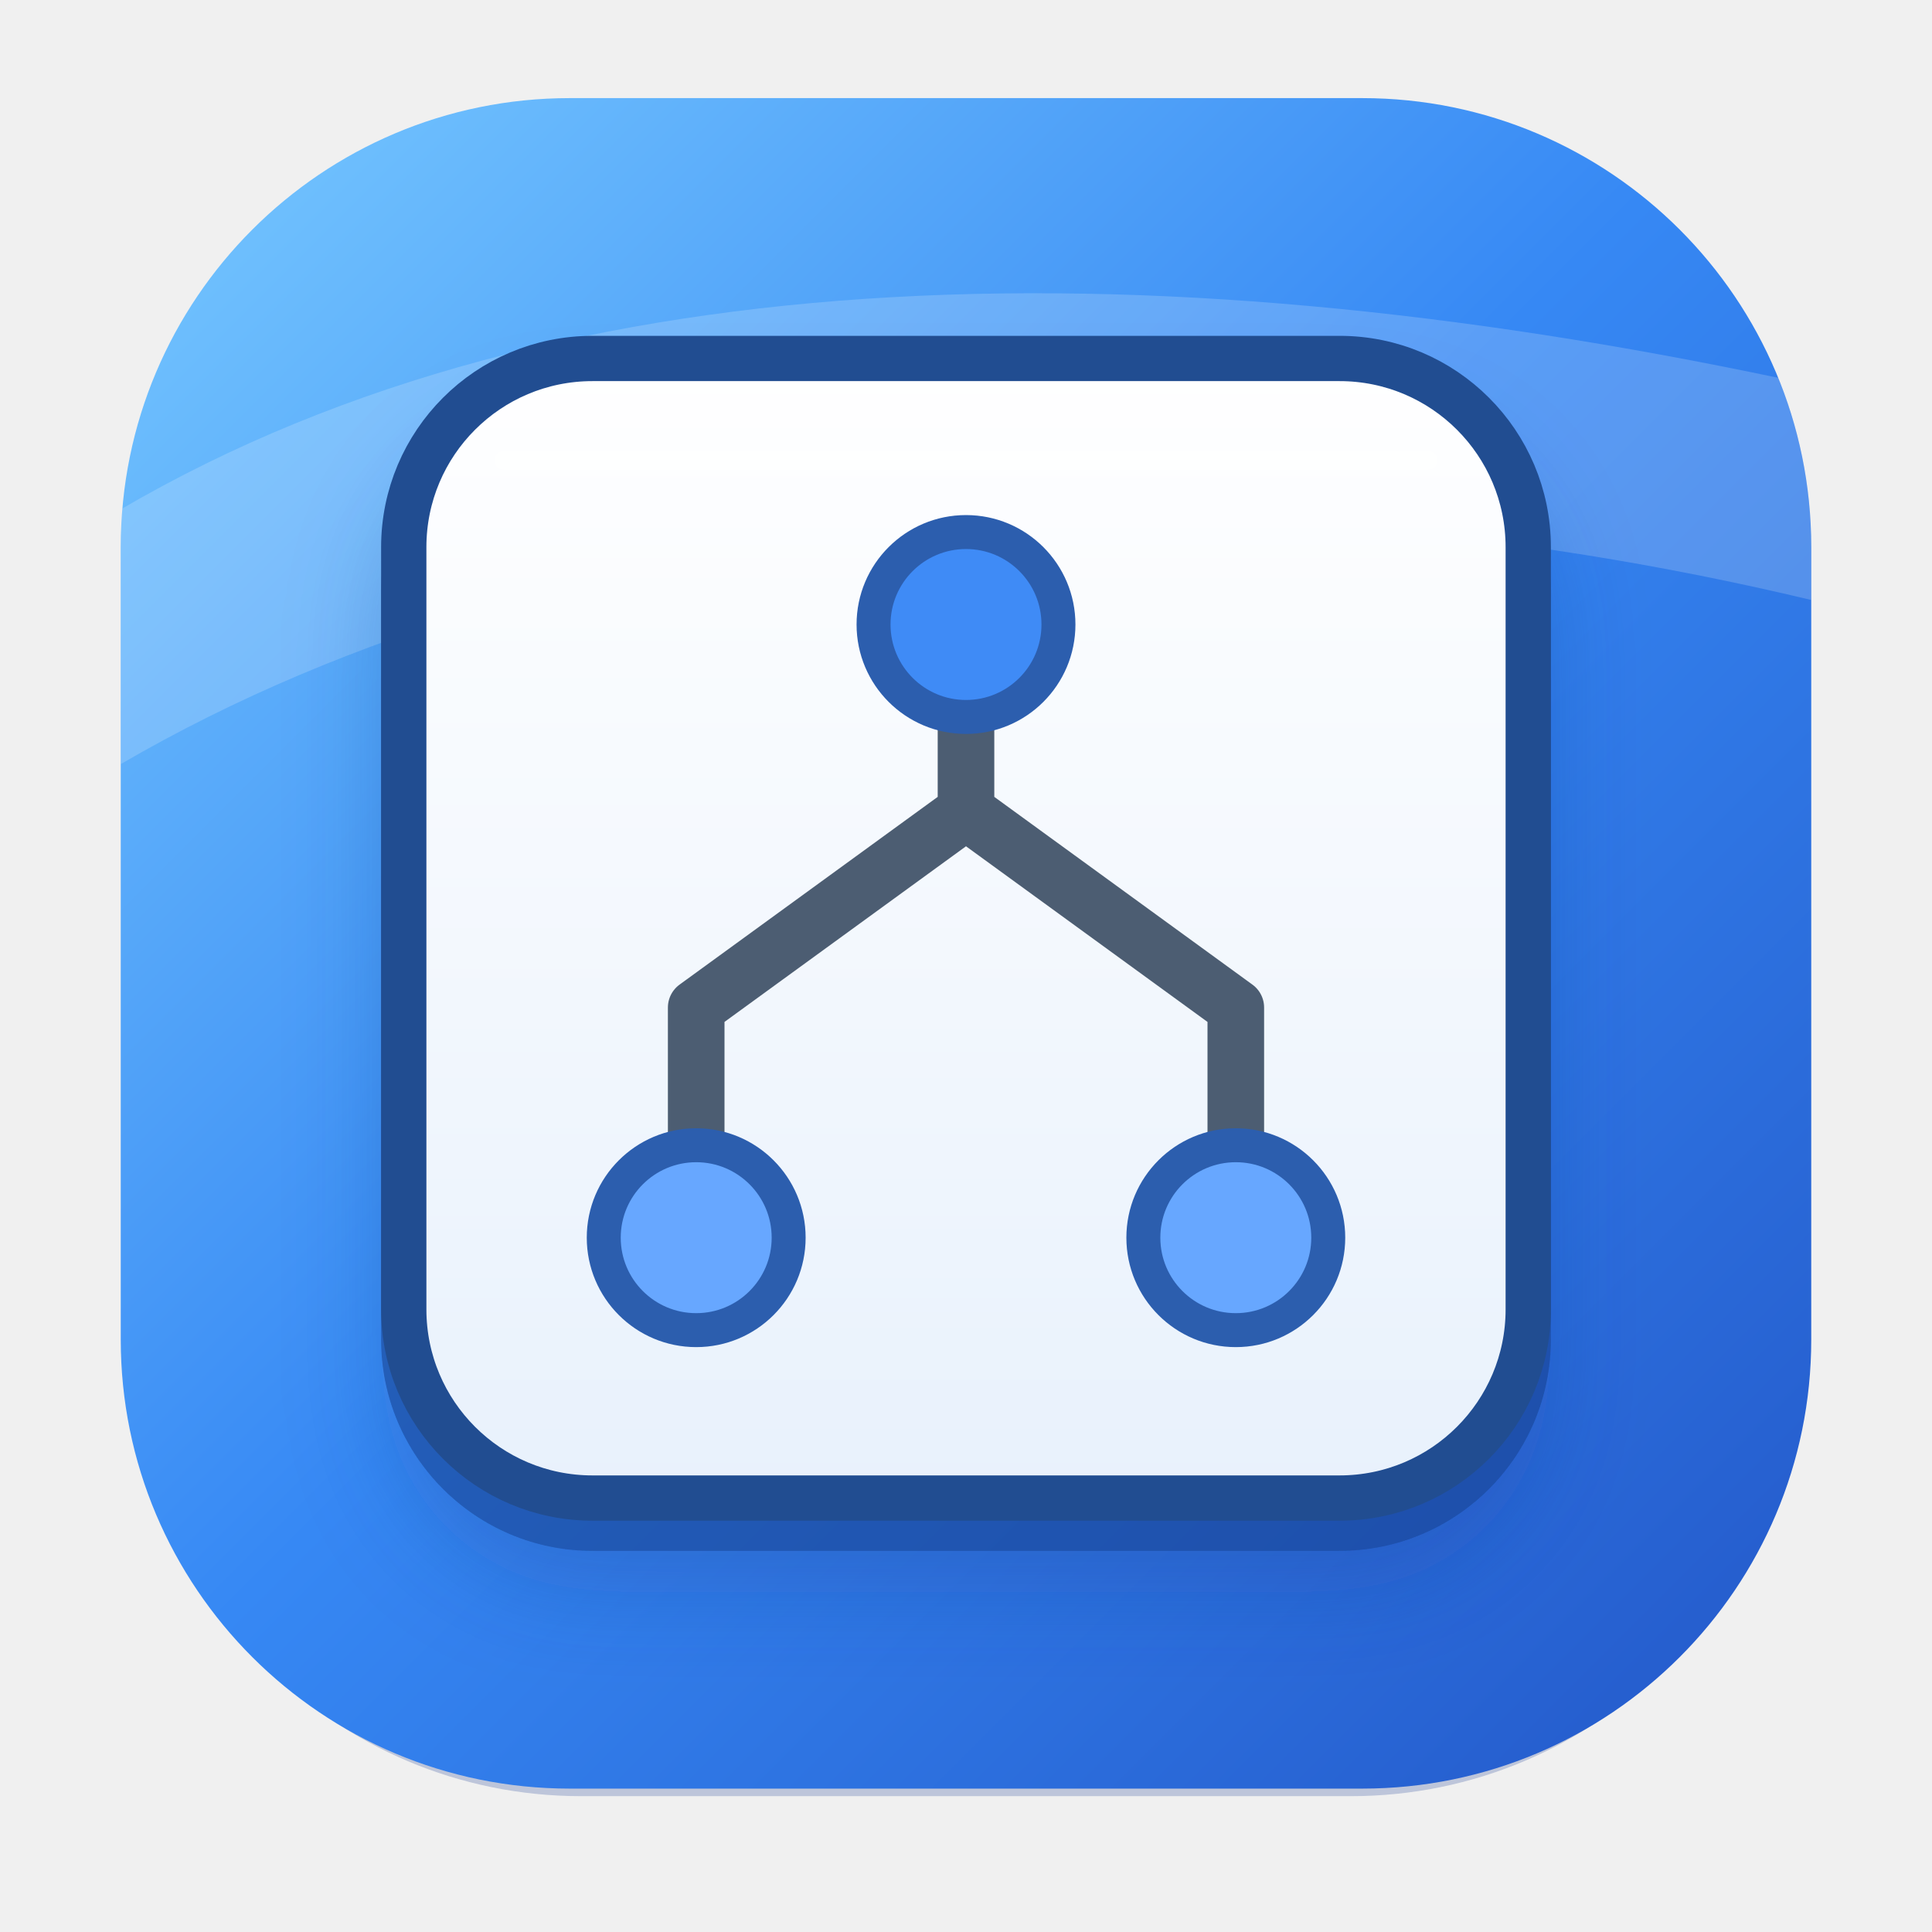
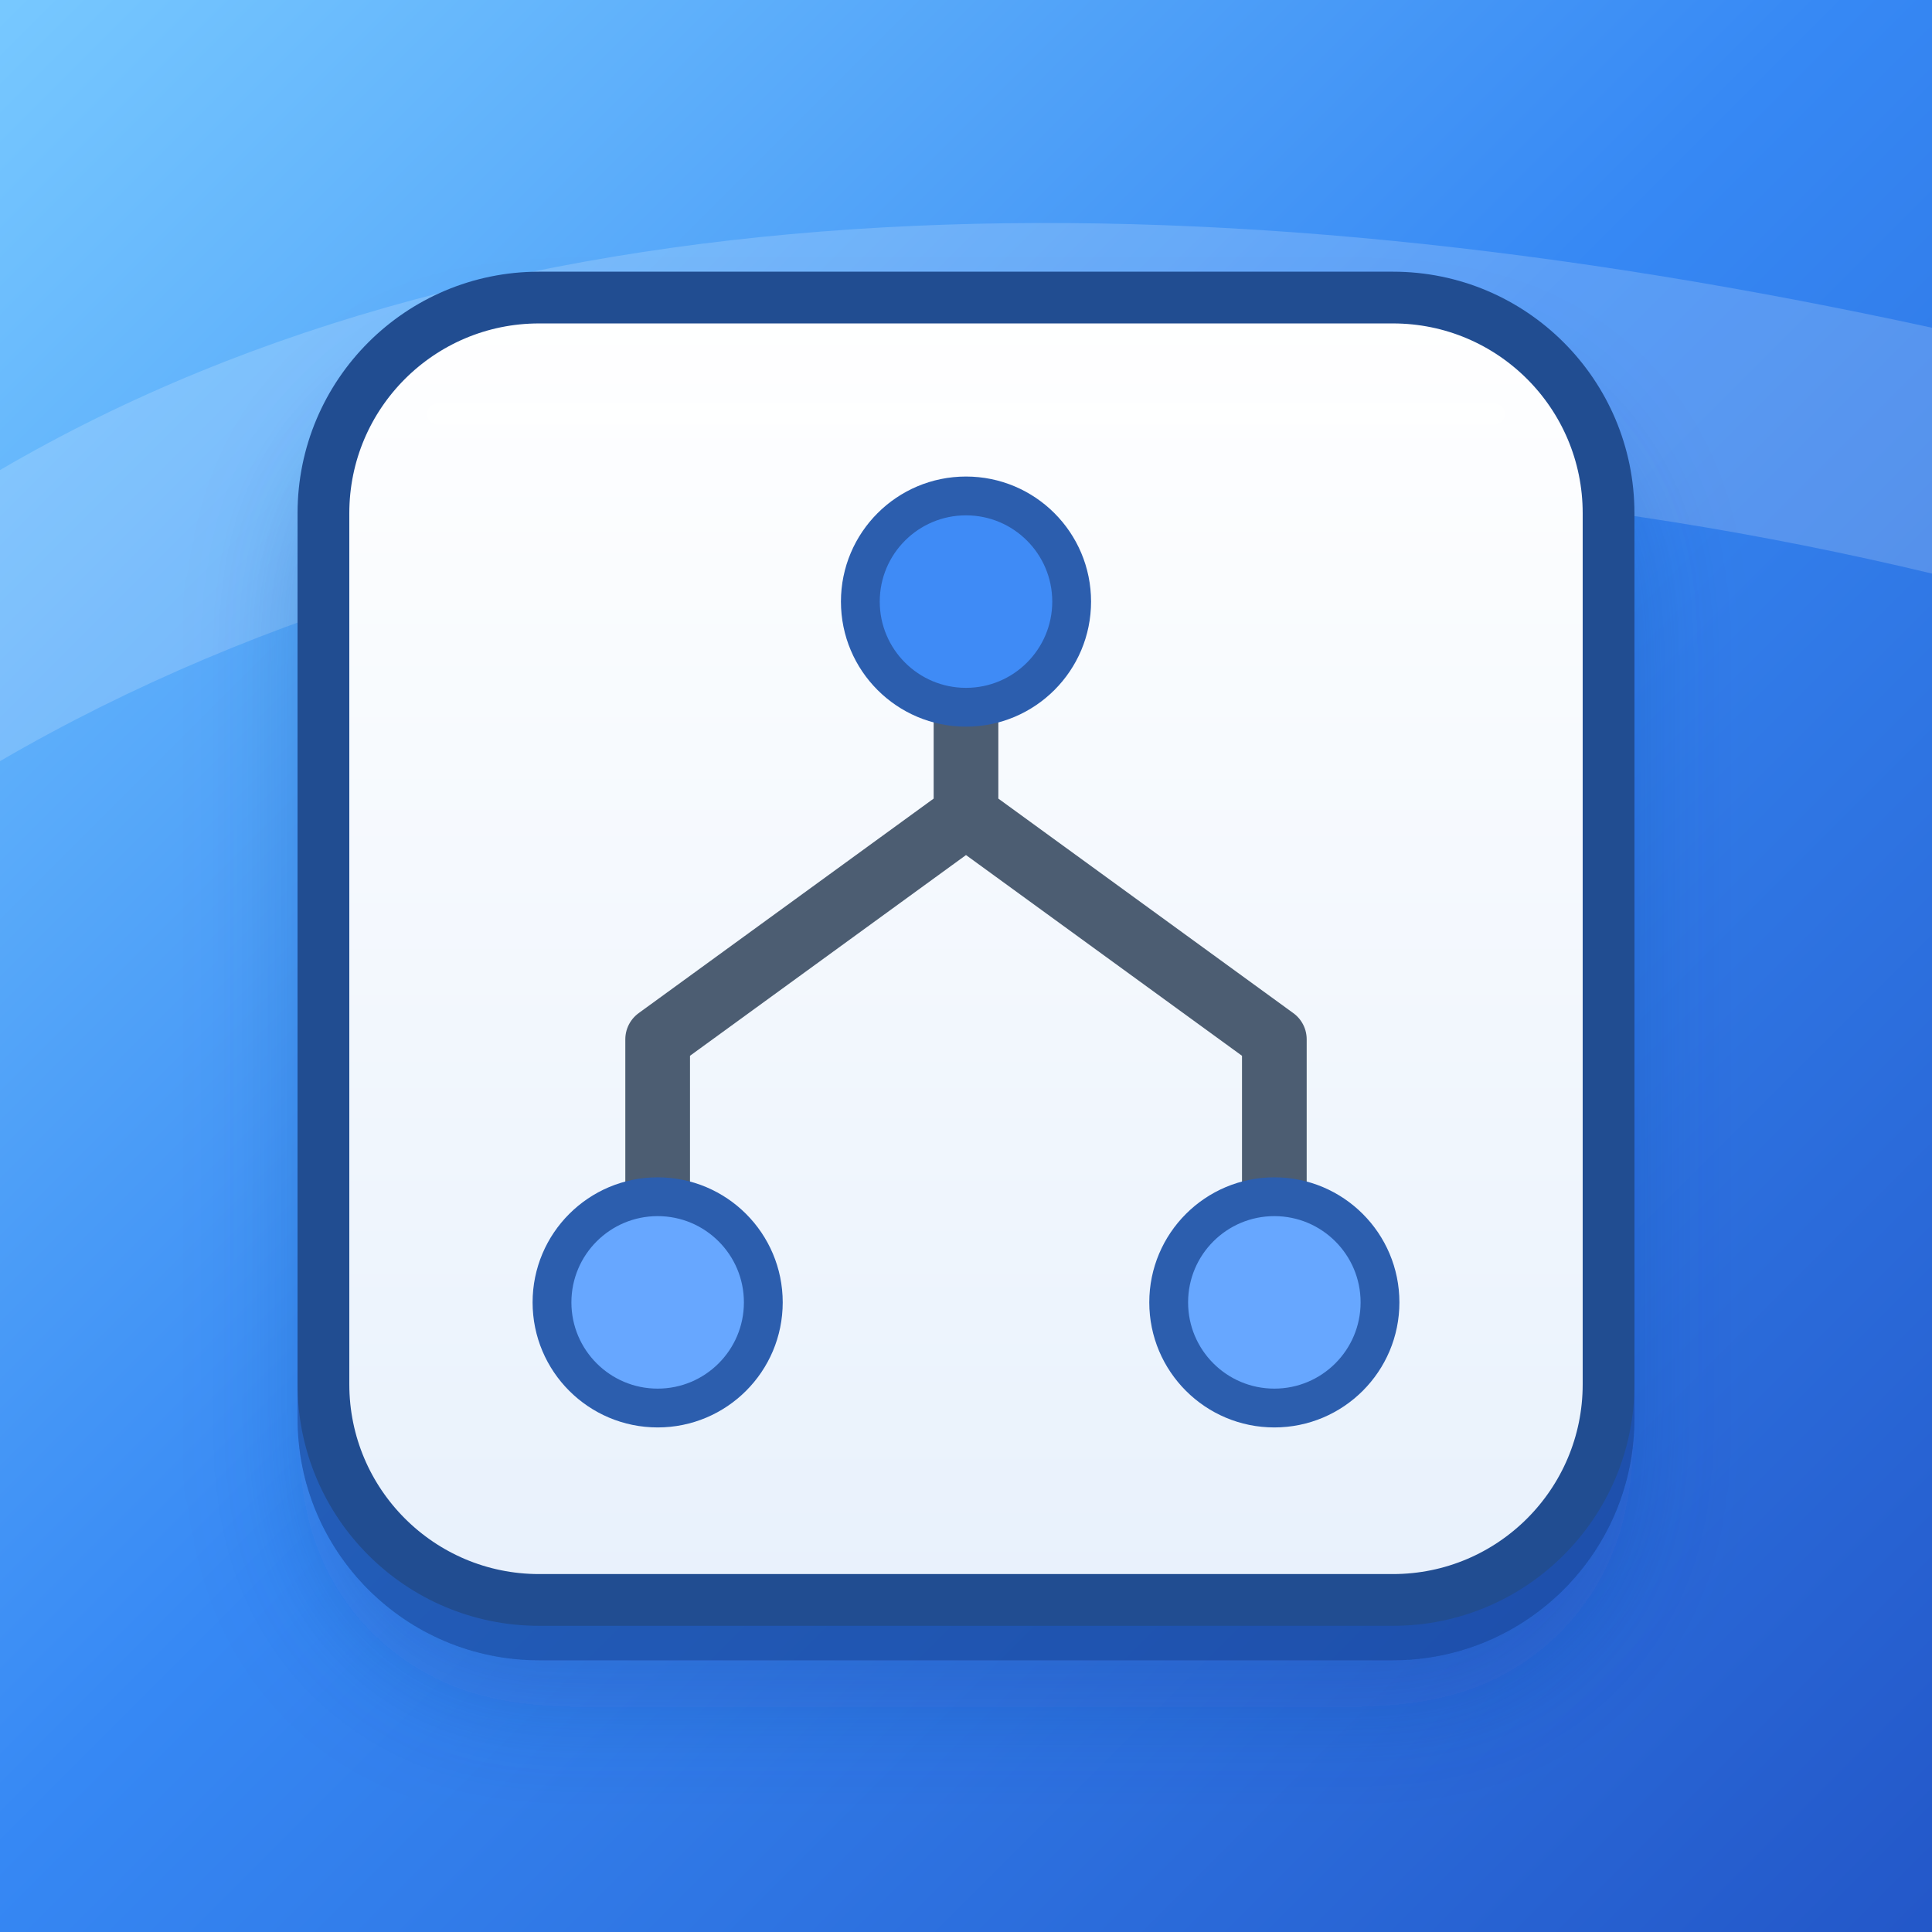
<svg xmlns="http://www.w3.org/2000/svg" width="1024" height="1024" viewBox="0 0 1024 1024">
  <defs>
-     <clipPath id="base">
-       <rect x="64" y="52" width="896" height="896" rx="238" />
-     </clipPath>
    <linearGradient id="bg" x1="0" y1="0" x2="1" y2="1">
      <stop offset="0" stop-color="#78C9FF" />
      <stop offset=".48" stop-color="#3688F4" />
      <stop offset="1" stop-color="#2357C8" />
    </linearGradient>
    <linearGradient id="card" x1="0" y1="0" x2="0" y2="1">
      <stop offset="0" stop-color="#FFFFFF" />
      <stop offset="1" stop-color="#E8F1FC" />
    </linearGradient>
    <filter id="shadow" x="-.2" y="-.2" width="1.4" height="1.5">
      <feDropShadow dx="0" dy="22" stdDeviation="24" flood-color="#183F94" flood-opacity=".42" />
    </filter>
  </defs>
-   <rect x="72" y="72" width="880" height="880" rx="236" fill="#173A93" opacity=".24" />
-   <rect x="64" y="52" width="896" height="896" rx="238" fill="url(#bg)" />
-   <path d="M64 270C300 132 620 130 960 204V318C642 242 306 264 64 405Z" fill="#FFFFFF" opacity=".18" clip-path="url(#base)" />
-   <rect x="202" y="202" width="620" height="620" rx="112" fill="#17418F" opacity=".6" filter="url(#shadow)" />
-   <rect x="214" y="190" width="596" height="604" rx="100" fill="url(#card)" stroke="#214D91" stroke-width="24" />
-   <path d="M512 350V430M512 430L369 534M512 430L655 534M369 534V624M655 534V624" fill="none" stroke="#4C5D72" stroke-width="30" stroke-linecap="round" stroke-linejoin="round" />
-   <circle cx="512" cy="331" r="49" fill="#3F8BF6" stroke="#2C5EAE" stroke-width="18" />
-   <circle cx="369" cy="656" r="49" fill="#67A7FF" stroke="#2C5EAE" stroke-width="18" />
-   <circle cx="655" cy="656" r="49" fill="#67A7FF" stroke="#2C5EAE" stroke-width="18" />
-   <path d="M267 244H757" stroke="#FFFFFF" stroke-opacity=".55" stroke-width="10" stroke-linecap="round" />
+   <rect width="1024" height="1024" fill="url(#bg)" />
+   <g transform="translate(-73.14286 -59.42857) scale(1.142857)">
+     <path d="M64 270C300 132 620 130 960 204V318C642 242 306 264 64 405Z" fill="#FFFFFF" opacity=".18" />
+     <rect x="202" y="202" width="620" height="620" rx="112" fill="#17418F" opacity=".6" filter="url(#shadow)" />
+     <rect x="214" y="190" width="596" height="604" rx="100" fill="url(#card)" stroke="#214D91" stroke-width="24" />
+     <path d="M512 350V430M512 430L369 534M512 430L655 534M369 534V624M655 534V624" fill="none" stroke="#4C5D72" stroke-width="30" stroke-linecap="round" stroke-linejoin="round" />
+     <circle cx="512" cy="331" r="49" fill="#3F8BF6" stroke="#2C5EAE" stroke-width="18" />
+     <circle cx="369" cy="656" r="49" fill="#67A7FF" stroke="#2C5EAE" stroke-width="18" />
+     <circle cx="655" cy="656" r="49" fill="#67A7FF" stroke="#2C5EAE" stroke-width="18" />
+     <path d="M267 244H757" stroke="#FFFFFF" stroke-opacity=".55" stroke-width="10" stroke-linecap="round" />
+   </g>
</svg>
